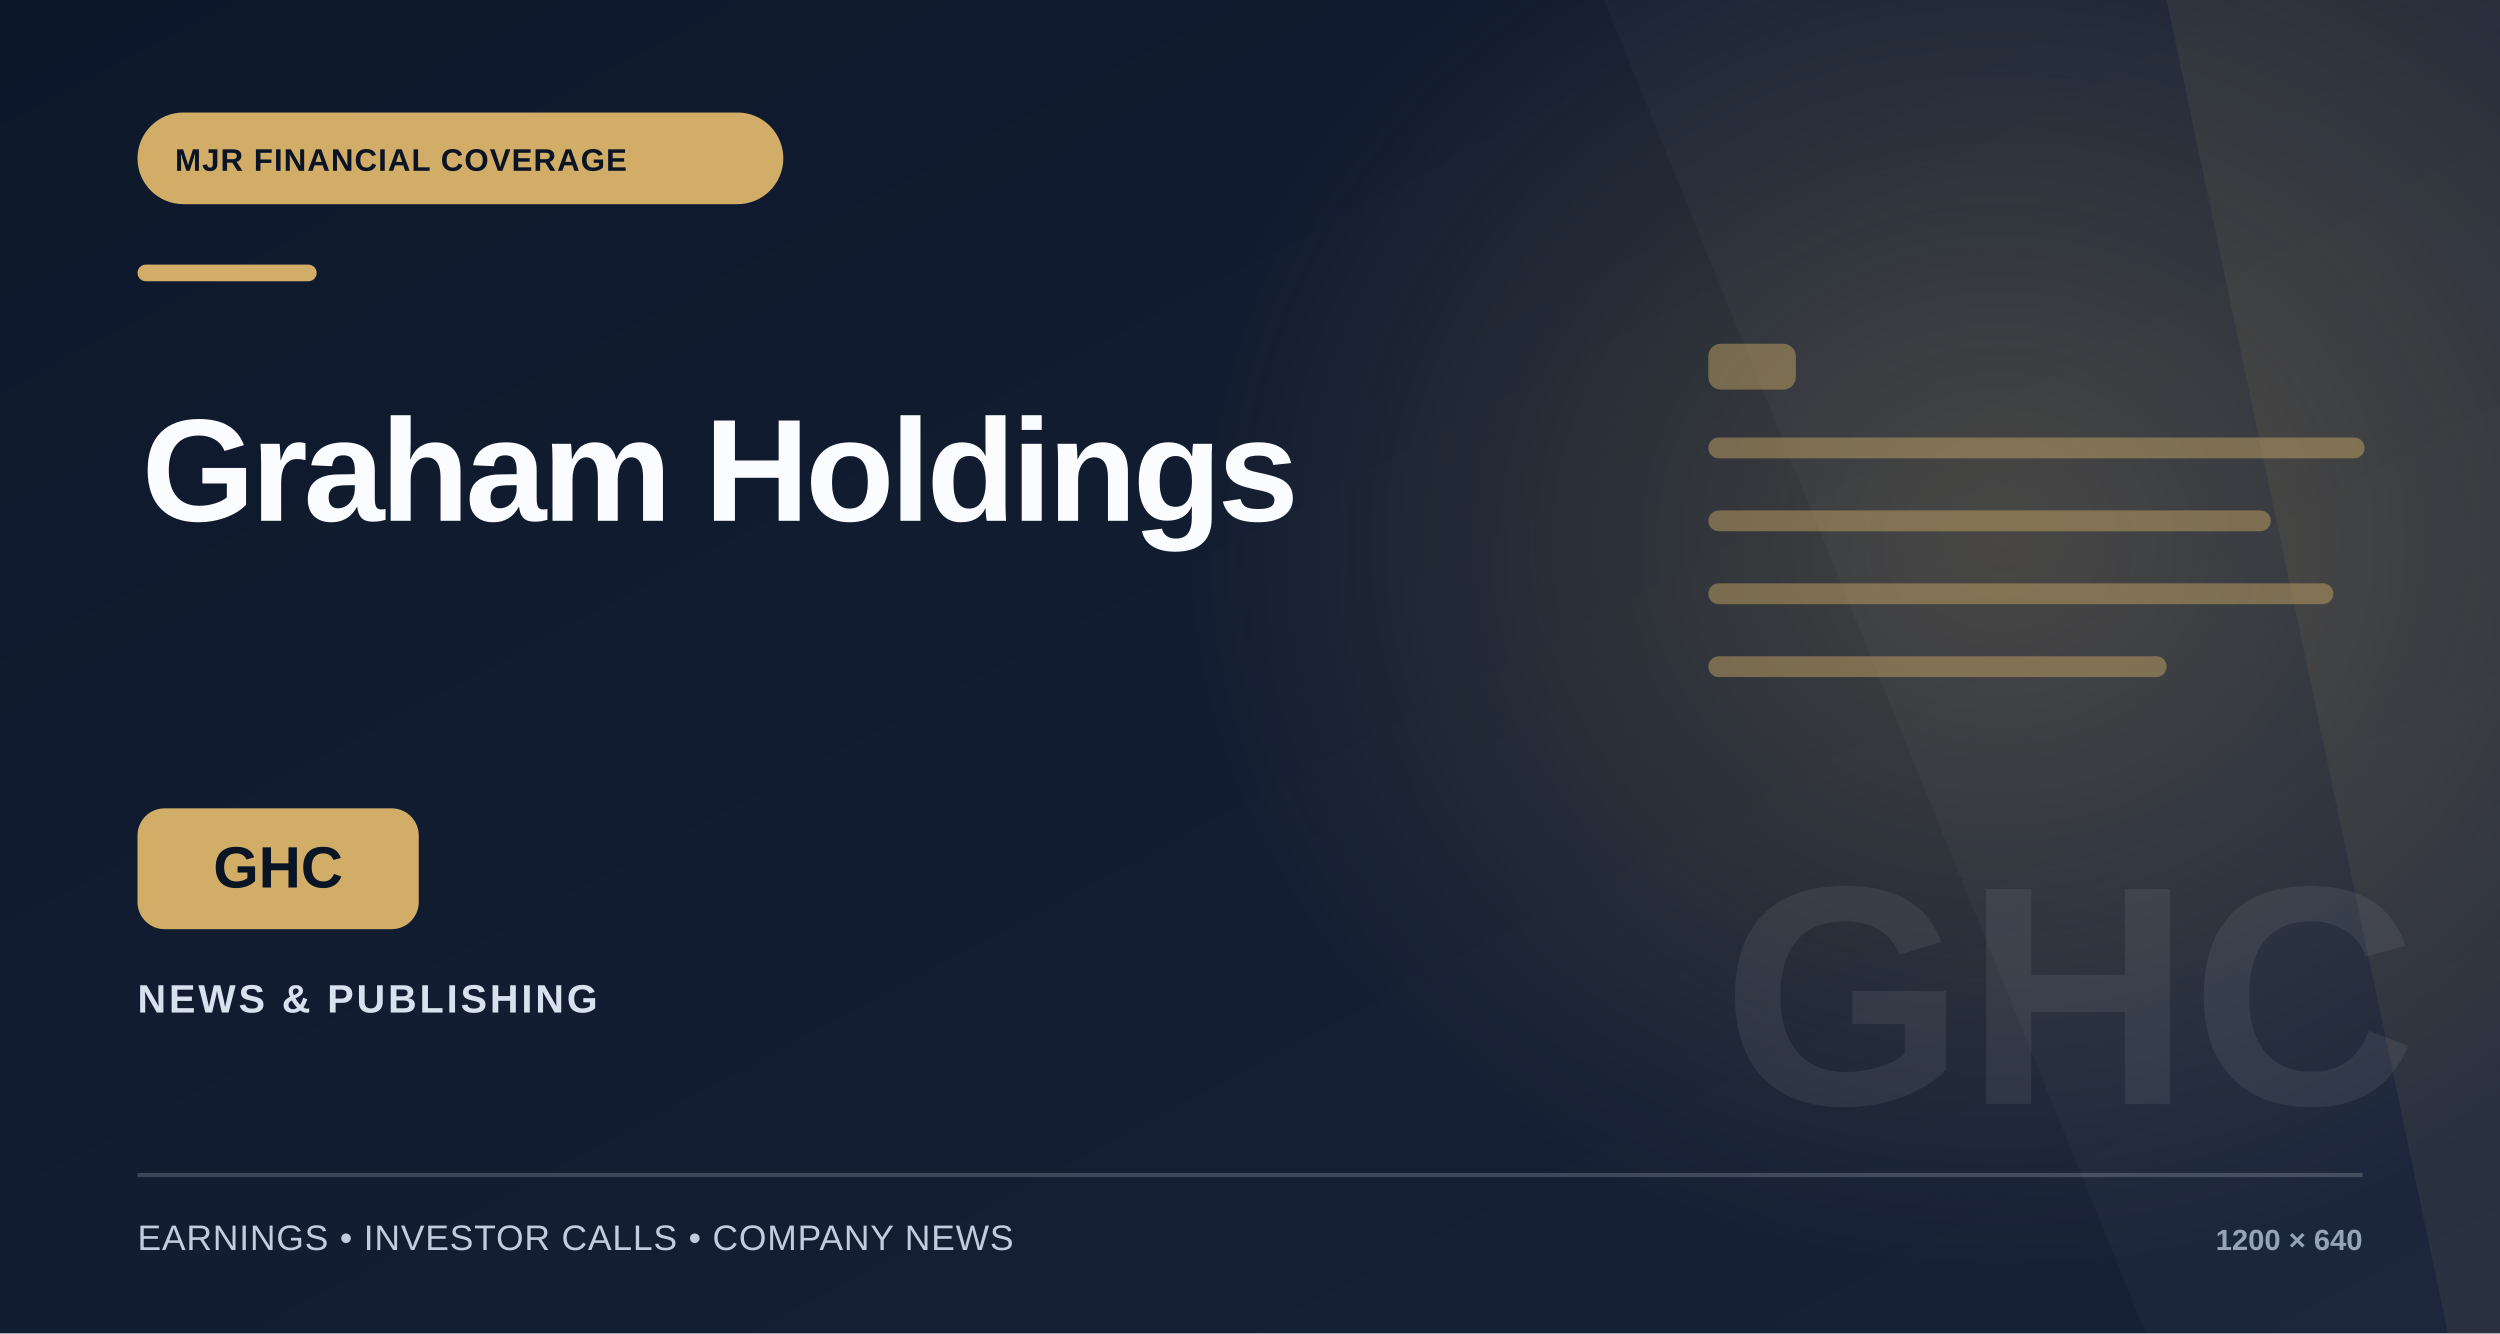
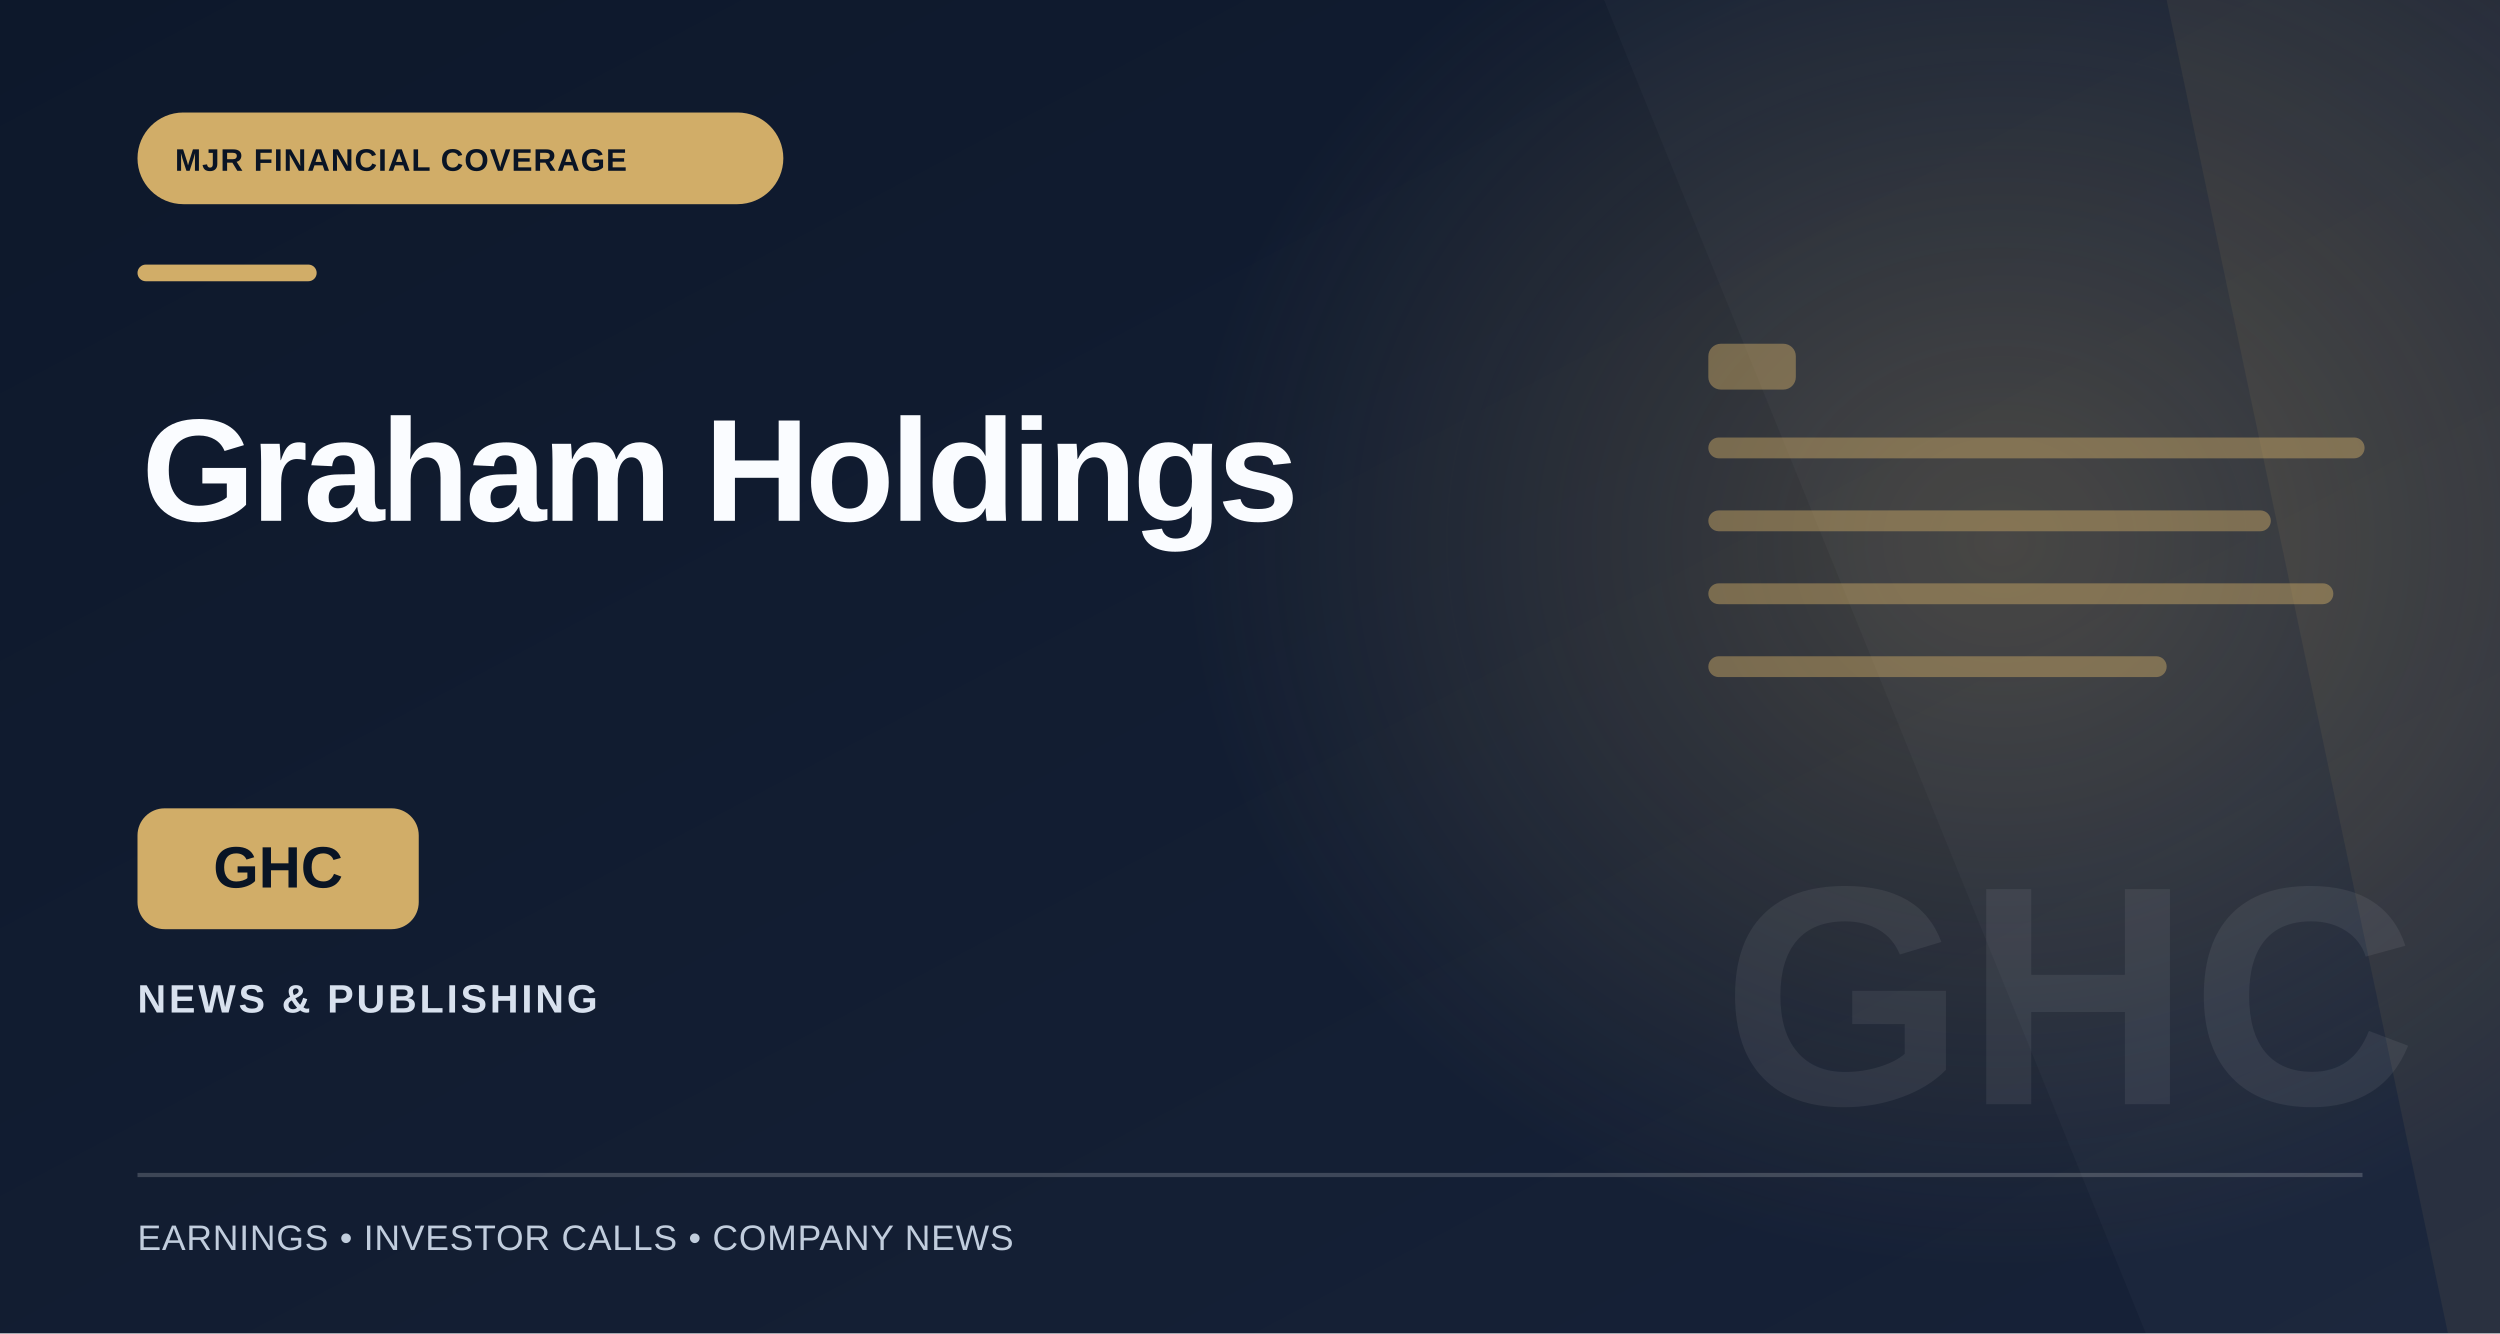
<svg xmlns="http://www.w3.org/2000/svg" width="1200" height="640" viewBox="0 0 1200 640" role="img" aria-labelledby="title desc">
  <defs>
    <linearGradient id="bg" x1="0" x2="1" y1="0" y2="1">
      <stop offset="0" stop-color="#0d182b" />
      <stop offset="1" stop-color="#172238" />
    </linearGradient>
    <radialGradient id="glow">
      <stop offset="0" stop-color="#D1AD68" stop-opacity=".26" />
      <stop offset="1" stop-color="#D1AD68" stop-opacity="0" />
    </radialGradient>
    <style>.title{font-family:Arial,Helvetica,sans-serif;font-weight:700;letter-spacing:-2px;fill:#fafcff}.label{font-family:Arial,Helvetica,sans-serif;font-weight:700}</style>
  </defs>
  <rect width="1200" height="640" fill="url(#bg)" />
  <ellipse cx="960" cy="260" rx="390" ry="350" fill="url(#glow)" />
  <path d="M770 0h430v640h-170z" fill="#fff" opacity=".025" />
  <path d="M1040 0h160v640h-25z" fill="#D1AD68" opacity=".075" />
  <g fill="#D1AD68" opacity=".45">
    <rect x="820" y="165" width="42" height="22" rx="6" />
    <rect x="820" y="210" width="315" height="10" rx="5" />
    <rect x="820" y="245" width="270" height="10" rx="5" />
    <rect x="820" y="280" width="300" height="10" rx="5" />
    <rect x="820" y="315" width="220" height="10" rx="5" />
  </g>
  <text x="1160" y="530" text-anchor="end" class="label" font-size="150px" fill="#fff" opacity=".07">GHC</text>
  <rect x="66" y="54" width="310" height="44" rx="22" fill="#D1AD68" />
  <text x="84" y="82" class="label" font-size="15px" letter-spacing=".5" fill="#0a1424">MJR FINANCIAL COVERAGE</text>
  <rect x="66" y="127" width="86" height="8" rx="4" fill="#D1AD68" />
  <text x="68" y="250" class="title" font-size="70px">Graham Holdings</text>
  <rect x="66" y="388" width="135" height="58" rx="13" fill="#D1AD68" />
  <text x="133.5" y="426" text-anchor="middle" class="label" font-size="28px" fill="#091424">GHC</text>
  <text x="66" y="486" class="label" font-size="19px" letter-spacing="1.4" fill="#d8e1ee">NEWS &amp; PUBLISHING</text>
  <path d="M66 564H1134" stroke="#fff" stroke-opacity=".18" stroke-width="2" />
  <text x="66" y="600" font-family="Arial,Helvetica,sans-serif" font-size="17px" letter-spacing=".4" fill="#c1cddd">EARNINGS  •  INVESTOR CALLS  •  COMPANY NEWS</text>
-   <text x="1134" y="600" text-anchor="end" class="label" font-size="14px" fill="#96a4b8">1200 × 640</text>
</svg>
